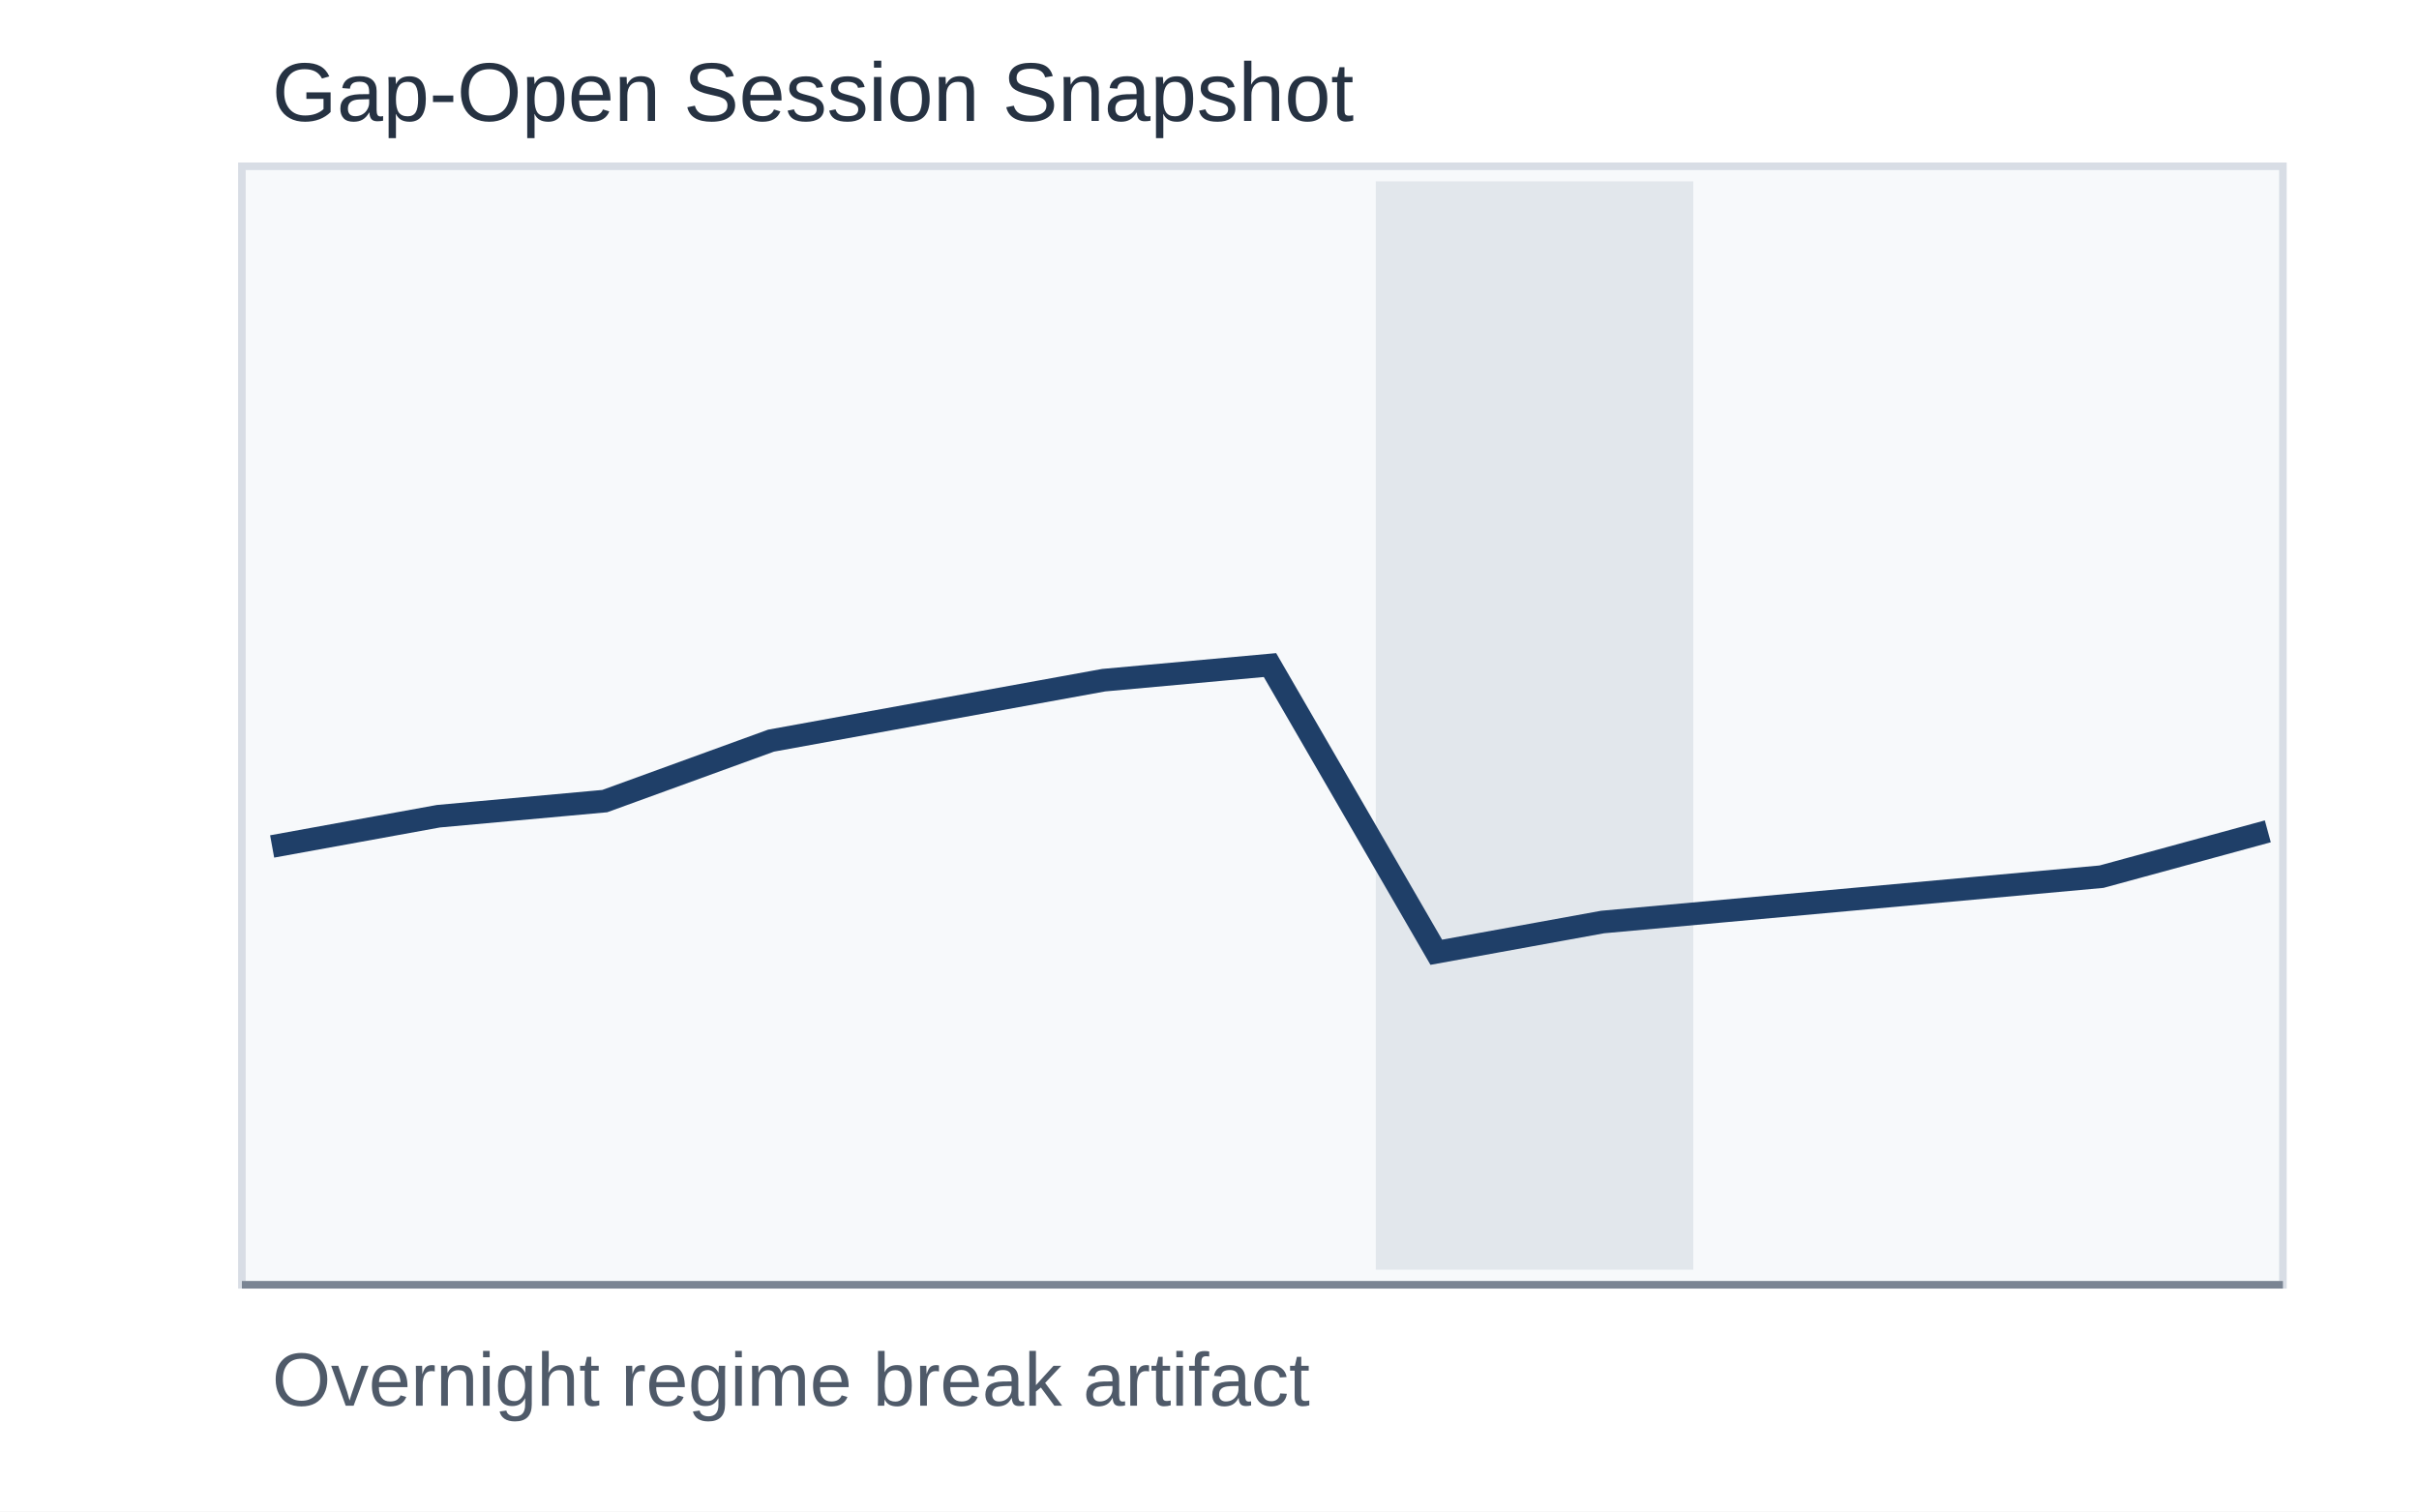
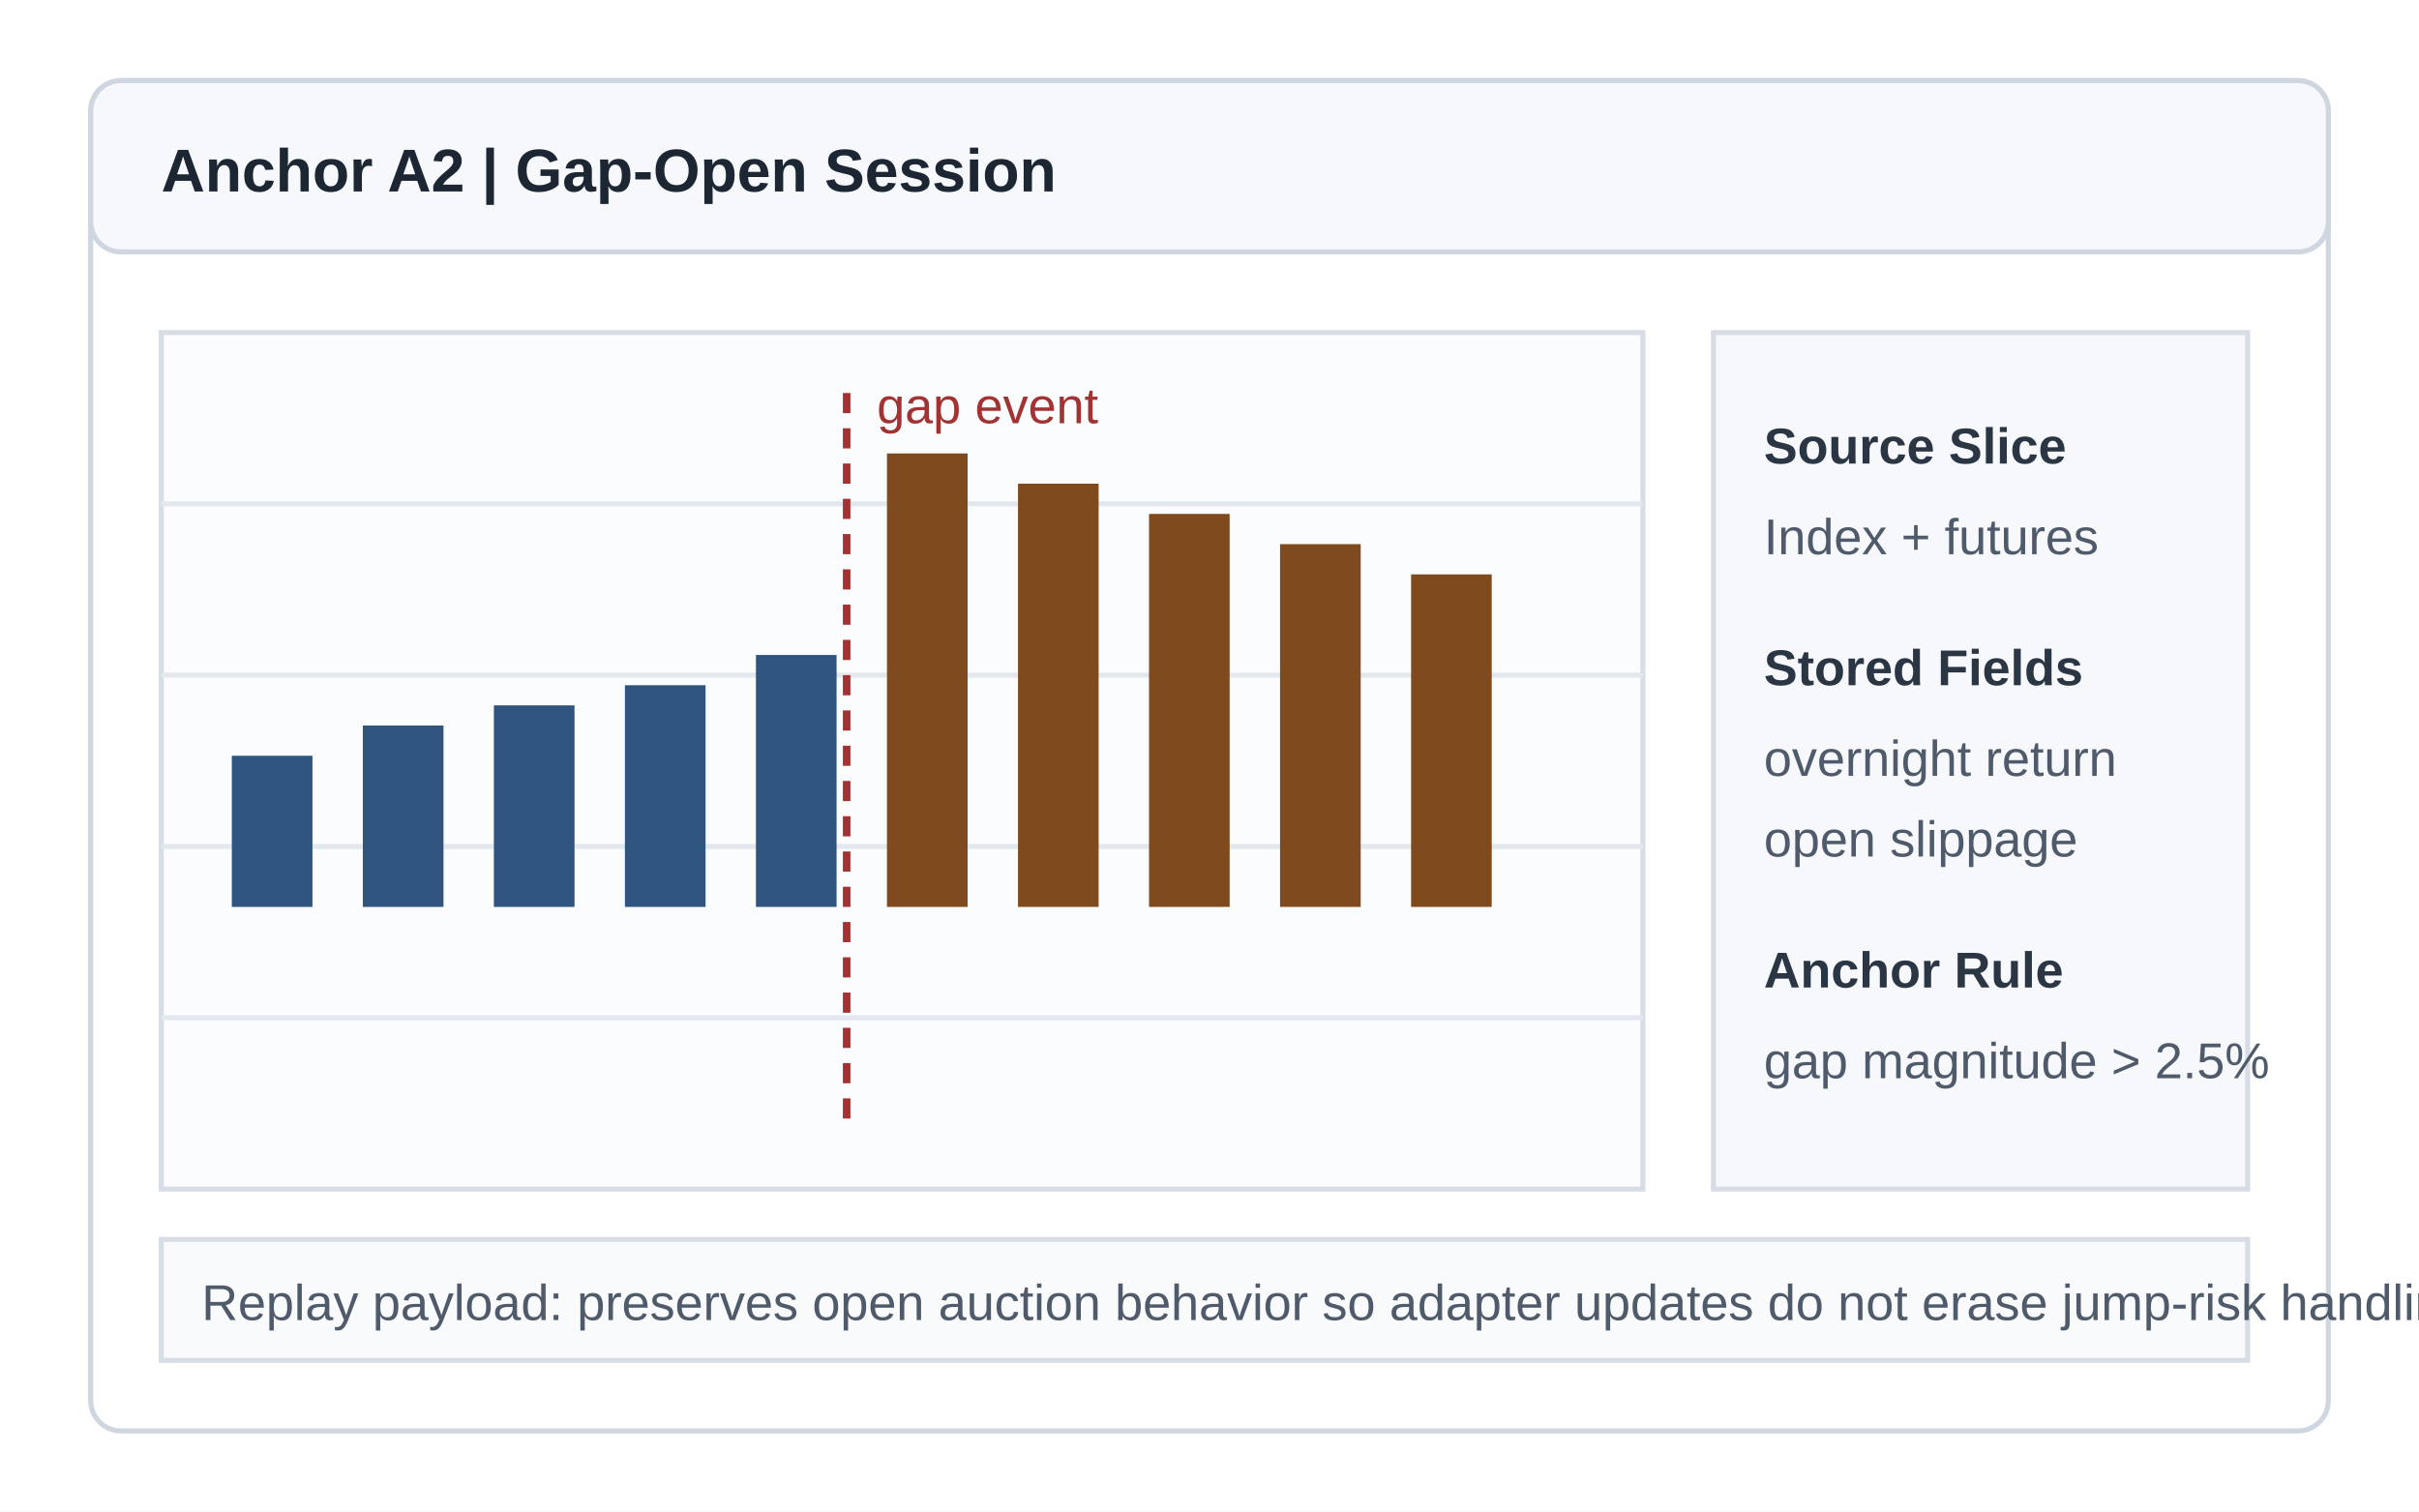
- <svg xmlns="http://www.w3.org/2000/svg" viewBox="0 0 320 200" role="img" aria-label="Gap-open tape chart">
-   <rect width="320" height="200" fill="#ffffff" />
-   <rect x="32" y="22" width="270" height="148" fill="#f7f9fb" stroke="#d8dde5" />
-   <polyline fill="none" stroke="#1f3f68" stroke-width="3" points="36,112 58,108 80,106 102,98 124,94 146,90 168,88 190,126 212,122 234,120 256,118 278,116 300,110" />
-   <rect x="182" y="24" width="42" height="144" fill="#1f3f68" opacity="0.10" />
-   <line x1="32" y1="170" x2="302" y2="170" stroke="#7a8493" stroke-width="1" />
-   <text x="36" y="16" font-family="IBM Plex Sans,Arial" font-size="11" fill="#263242">Gap-Open Session Snapshot</text>
-   <text x="36" y="186" font-family="IBM Plex Sans,Arial" font-size="10" fill="#4f5a69">Overnight regime break artifact</text>
+ <svg xmlns="http://www.w3.org/2000/svg" viewBox="0 0 480 300" role="img" aria-label="Anchor artifact: gap-open stress tape">
+   <rect width="480" height="300" fill="#ffffff" />
+   <rect x="18" y="16" width="444" height="268" rx="6" fill="#ffffff" stroke="#cfd6e0" />
+   <rect x="18" y="16" width="444" height="34" rx="6" fill="#f6f8fb" stroke="#cfd6e0" />
+   <text x="32" y="38" font-family="IBM Plex Sans, Arial" font-size="12" font-weight="600" fill="#1d2733">Anchor A2 | Gap-Open Session</text>
+   <rect x="32" y="66" width="294" height="170" fill="#fbfcfe" stroke="#d8dde5" />
+   <g stroke="#e3e8ef" stroke-width="1">
+     <line x1="32" y1="100" x2="326" y2="100" />
+     <line x1="32" y1="134" x2="326" y2="134" />
+     <line x1="32" y1="168" x2="326" y2="168" />
+     <line x1="32" y1="202" x2="326" y2="202" />
+   </g>
+   <rect x="46" y="150" width="16" height="30" fill="#2f557f" />
+   <rect x="72" y="144" width="16" height="36" fill="#2f557f" />
+   <rect x="98" y="140" width="16" height="40" fill="#2f557f" />
+   <rect x="124" y="136" width="16" height="44" fill="#2f557f" />
+   <rect x="150" y="130" width="16" height="50" fill="#2f557f" />
+   <rect x="176" y="90" width="16" height="90" fill="#7f4a1e" />
+   <rect x="202" y="96" width="16" height="84" fill="#7f4a1e" />
+   <rect x="228" y="102" width="16" height="78" fill="#7f4a1e" />
+   <rect x="254" y="108" width="16" height="72" fill="#7f4a1e" />
+   <rect x="280" y="114" width="16" height="66" fill="#7f4a1e" />
+   <line x1="168" y1="78" x2="168" y2="224" stroke="#a33232" stroke-width="1.5" stroke-dasharray="4 3" />
+   <text x="174" y="84" font-family="IBM Plex Sans, Arial" font-size="10" fill="#a33232">gap event</text>
+   <rect x="340" y="66" width="106" height="170" fill="#f6f8fb" stroke="#d8dde5" />
+   <text x="350" y="92" font-family="IBM Plex Sans, Arial" font-size="10" font-weight="600" fill="#2a3644">Source Slice</text>
+   <text x="350" y="110" font-family="IBM Plex Sans, Arial" font-size="10" fill="#4f5b6a">Index + futures</text>
+   <text x="350" y="136" font-family="IBM Plex Sans, Arial" font-size="10" font-weight="600" fill="#2a3644">Stored Fields</text>
+   <text x="350" y="154" font-family="IBM Plex Sans, Arial" font-size="10" fill="#4f5b6a">overnight return</text>
+   <text x="350" y="170" font-family="IBM Plex Sans, Arial" font-size="10" fill="#4f5b6a">open slippage</text>
+   <text x="350" y="196" font-family="IBM Plex Sans, Arial" font-size="10" font-weight="600" fill="#2a3644">Anchor Rule</text>
+   <text x="350" y="214" font-family="IBM Plex Sans, Arial" font-size="10" fill="#4f5b6a">gap magnitude &gt; 2.5%</text>
+   <rect x="32" y="246" width="414" height="24" fill="#f9fafc" stroke="#d8dde5" />
+   <text x="40" y="262" font-family="IBM Plex Sans, Arial" font-size="10" fill="#4f5b6a">Replay payload: preserves open auction behavior so adapter updates do not erase jump-risk handling.</text>
</svg>
